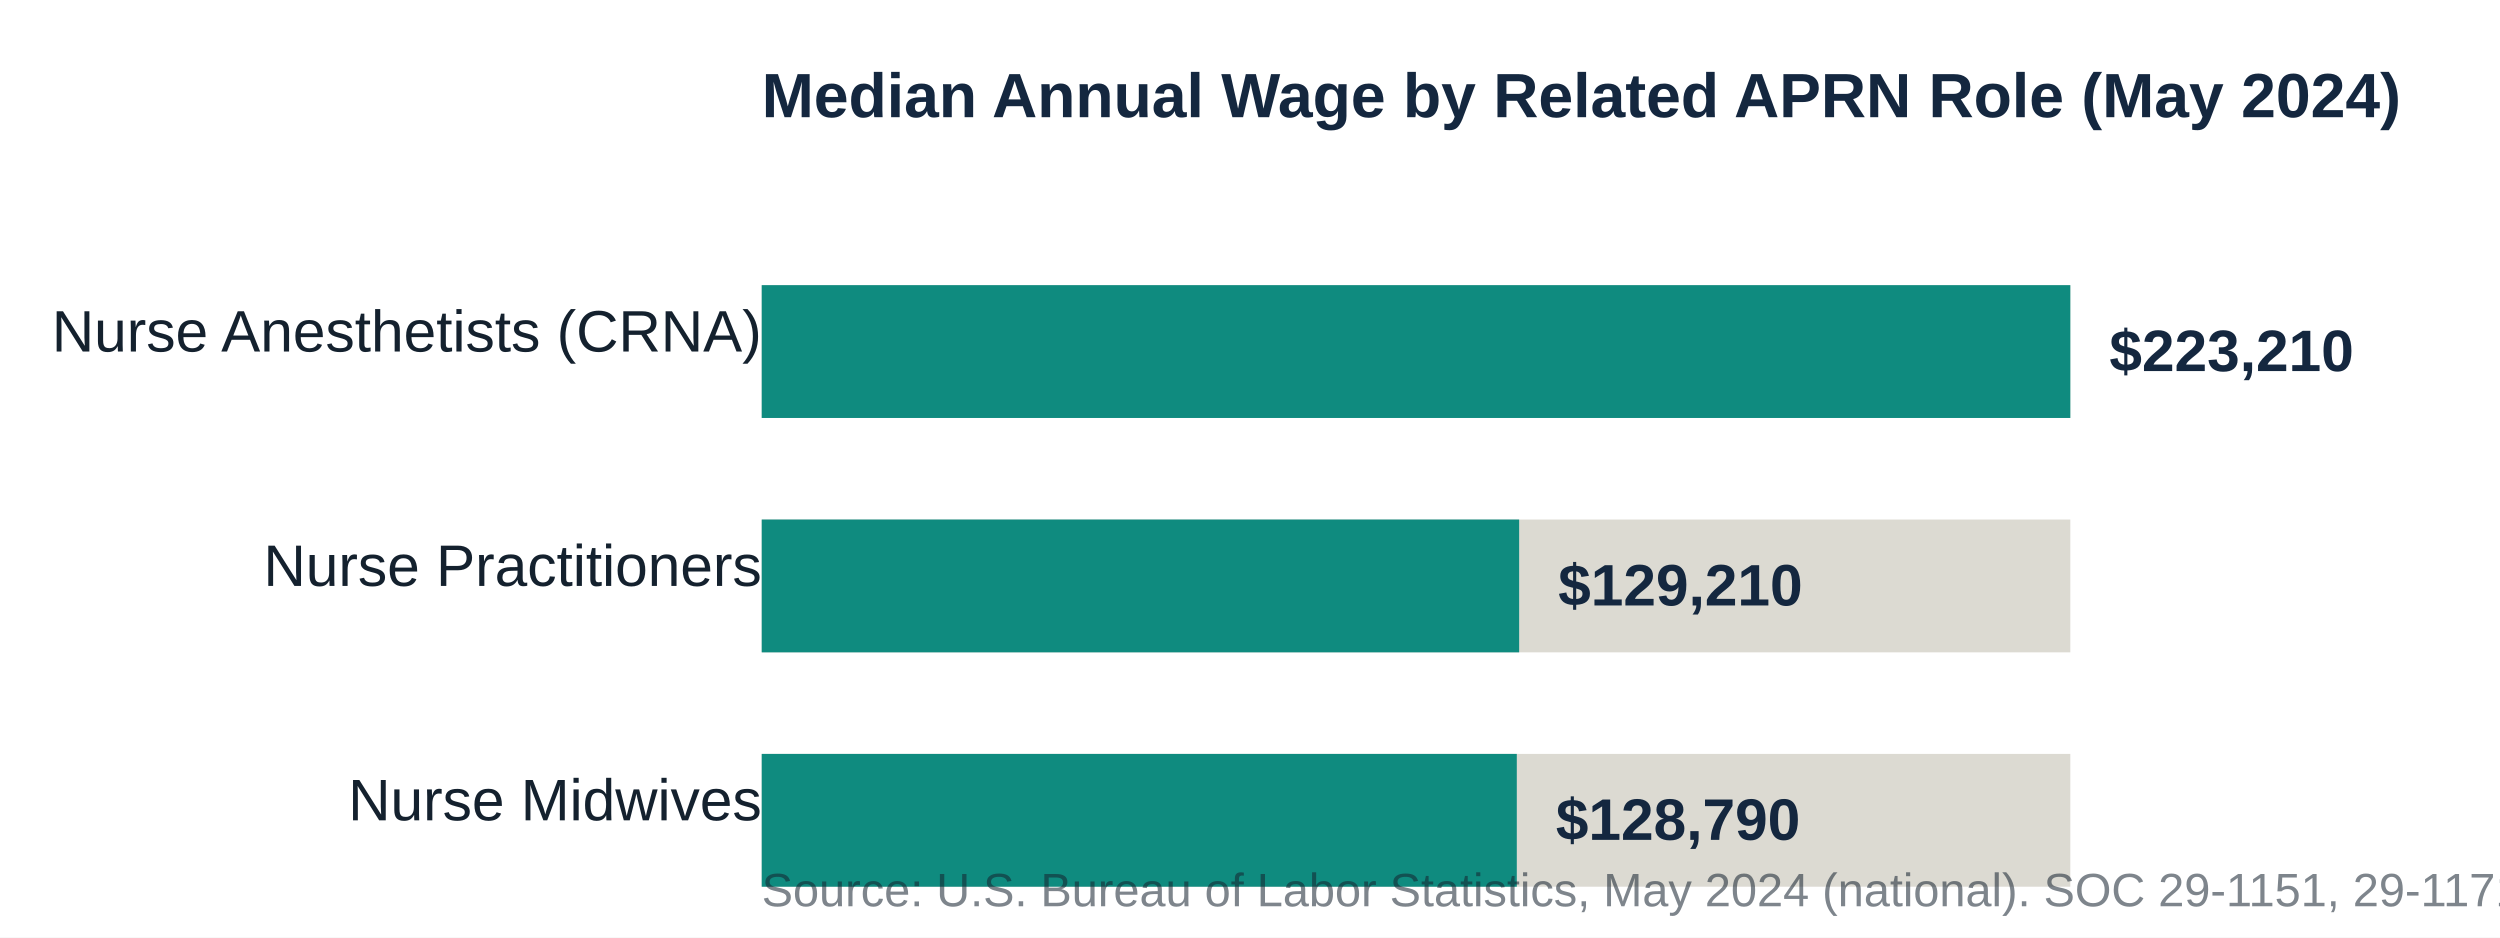
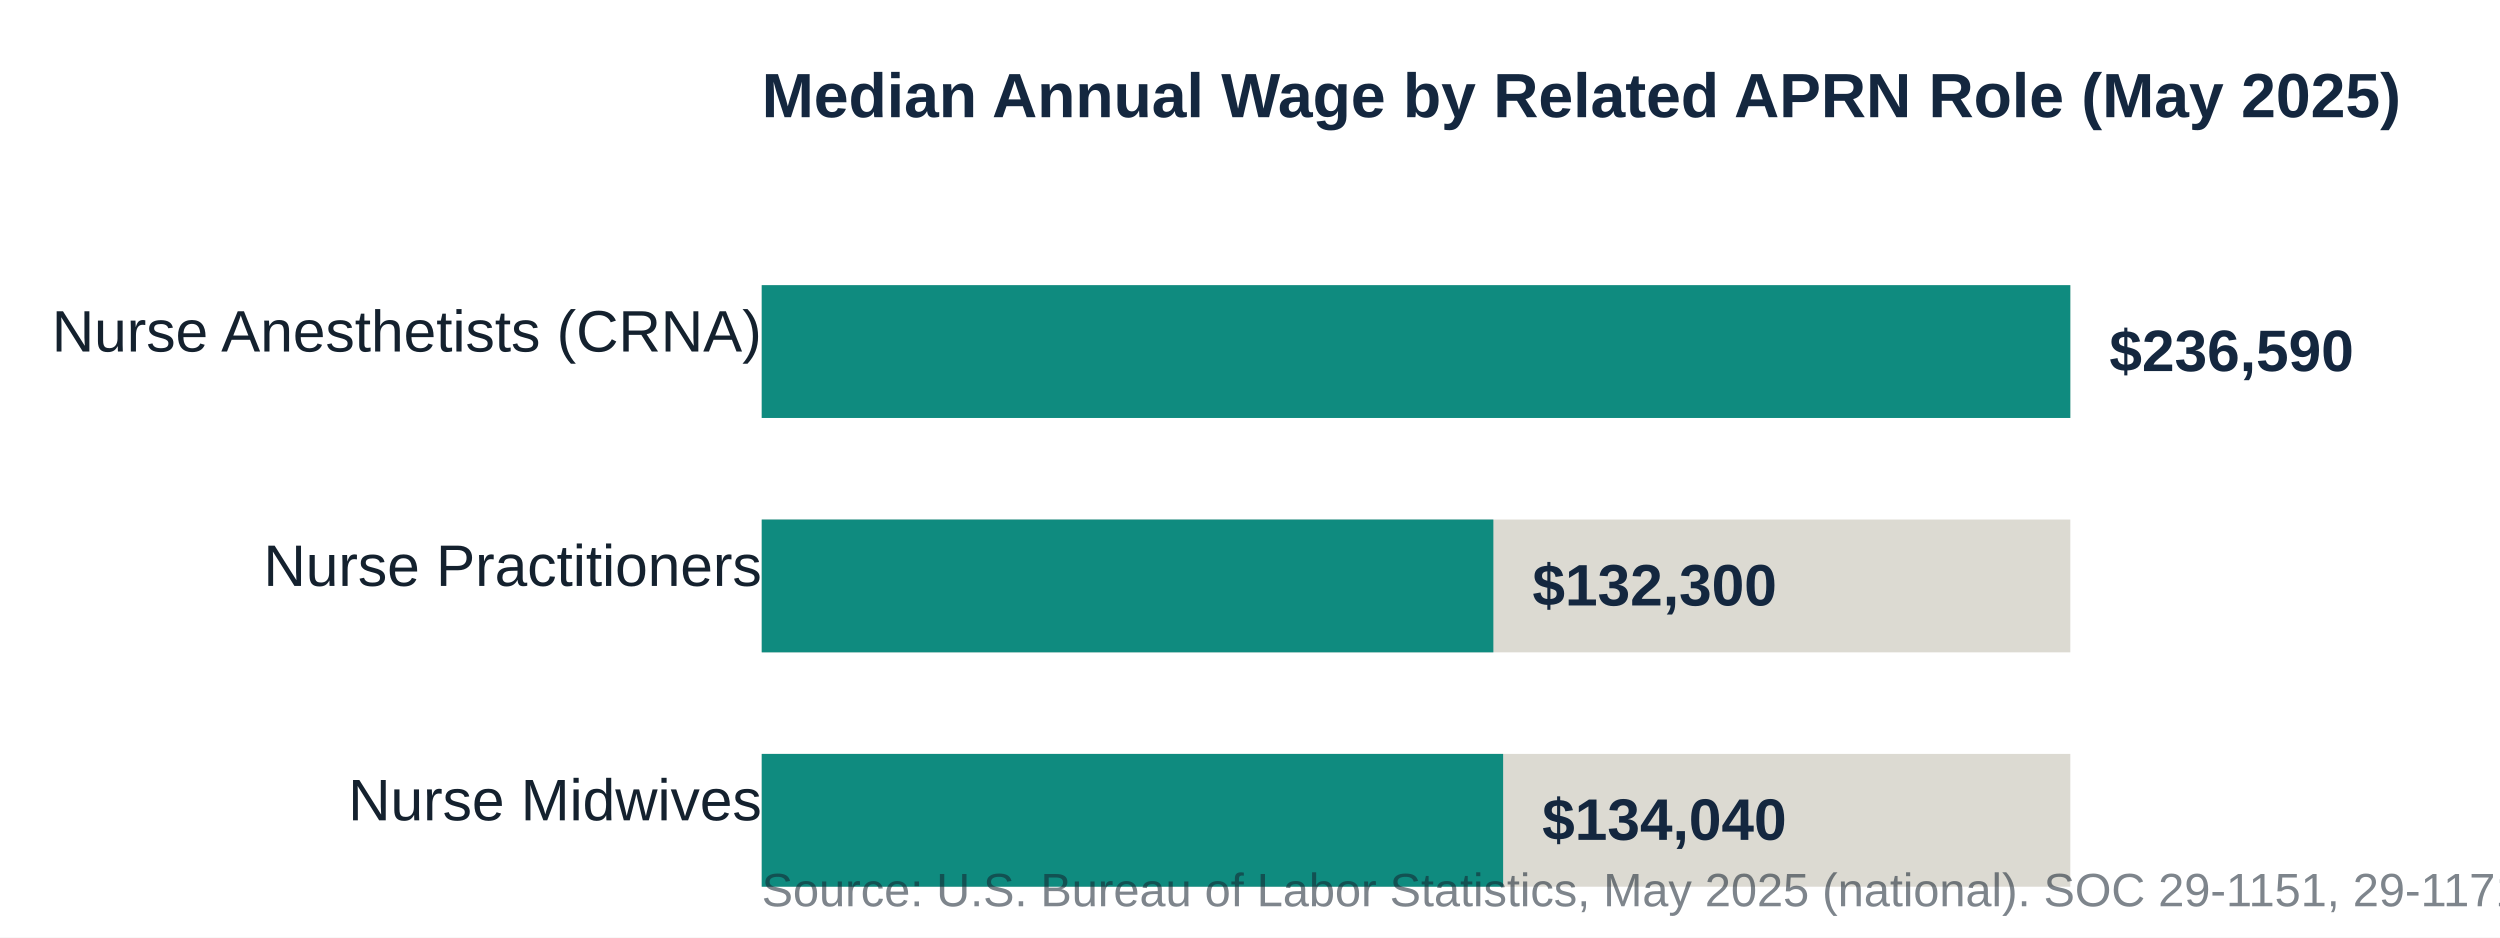
<svg xmlns="http://www.w3.org/2000/svg" viewBox="0 0 640 240" font-family="Arial, sans-serif">
  <rect x="0" y="0" width="640" height="240" fill="white" />
-   <text x="195" y="30" font-size="16" font-weight="700" fill="#14273f">Median Annual Wage by Related APRN Role (May 2024)</text>
+   <text x="195" y="30" font-size="16" font-weight="700" fill="#14273f">Median Annual Wage by Related APRN Role (May 2025)</text>
  <text x="195" y="90" text-anchor="end" font-size="15" fill="#14212e" font-family="Arial, sans-serif">Nurse Anesthetists (CRNA)</text>
  <rect x="195" y="73" width="335" height="34" fill="#dcdad2" />
  <rect x="195" y="73" width="335" height="34" fill="#0f8b7f" />
-   <text x="540" y="95" font-size="15" font-weight="700" fill="#14273f" font-family="Arial, sans-serif">$223,210</text>
+   <text x="540" y="95" font-size="15" font-weight="700" fill="#14273f" font-family="Arial, sans-serif">$236,590</text>
  <text x="195" y="150" text-anchor="end" font-size="15" fill="#14212e" font-family="Arial, sans-serif">Nurse Practitioners</text>
  <rect x="195" y="133" width="335" height="34" fill="#dcdad2" />
-   <rect x="195" y="133" width="193.9" height="34" fill="#0f8b7f" />
-   <text x="398.9" y="155" font-size="15" font-weight="700" fill="#14273f" font-family="Arial, sans-serif">$129,210</text>
+   <rect x="195" y="133" width="187.3" height="34" fill="#0f8b7f" />
+   <text x="392.3" y="155" font-size="15" font-weight="700" fill="#14273f" font-family="Arial, sans-serif">$132,300</text>
  <text x="195" y="210" text-anchor="end" font-size="15" fill="#14212e" font-family="Arial, sans-serif">Nurse Midwives</text>
  <rect x="195" y="193" width="335" height="34" fill="#dcdad2" />
-   <rect x="195" y="193" width="193.3" height="34" fill="#0f8b7f" />
-   <text x="398.3" y="215" font-size="15" font-weight="700" fill="#14273f" font-family="Arial, sans-serif">$128,790</text>
-   <text x="195" y="232" font-size="12" fill="#14212e" opacity="0.55">Source: U.S. Bureau of Labor Statistics, May 2024 (national). SOC 29-1151, 29-1171, 29-1161.</text>
+   <rect x="195" y="193" width="189.8" height="34" fill="#0f8b7f" />
+   <text x="394.8" y="215" font-size="15" font-weight="700" fill="#14273f" font-family="Arial, sans-serif">$134,040</text>
+   <text x="195" y="232" font-size="12" fill="#14212e" opacity="0.55">Source: U.S. Bureau of Labor Statistics, May 2025 (national). SOC 29-1151, 29-1171, 29-1161.</text>
</svg>
